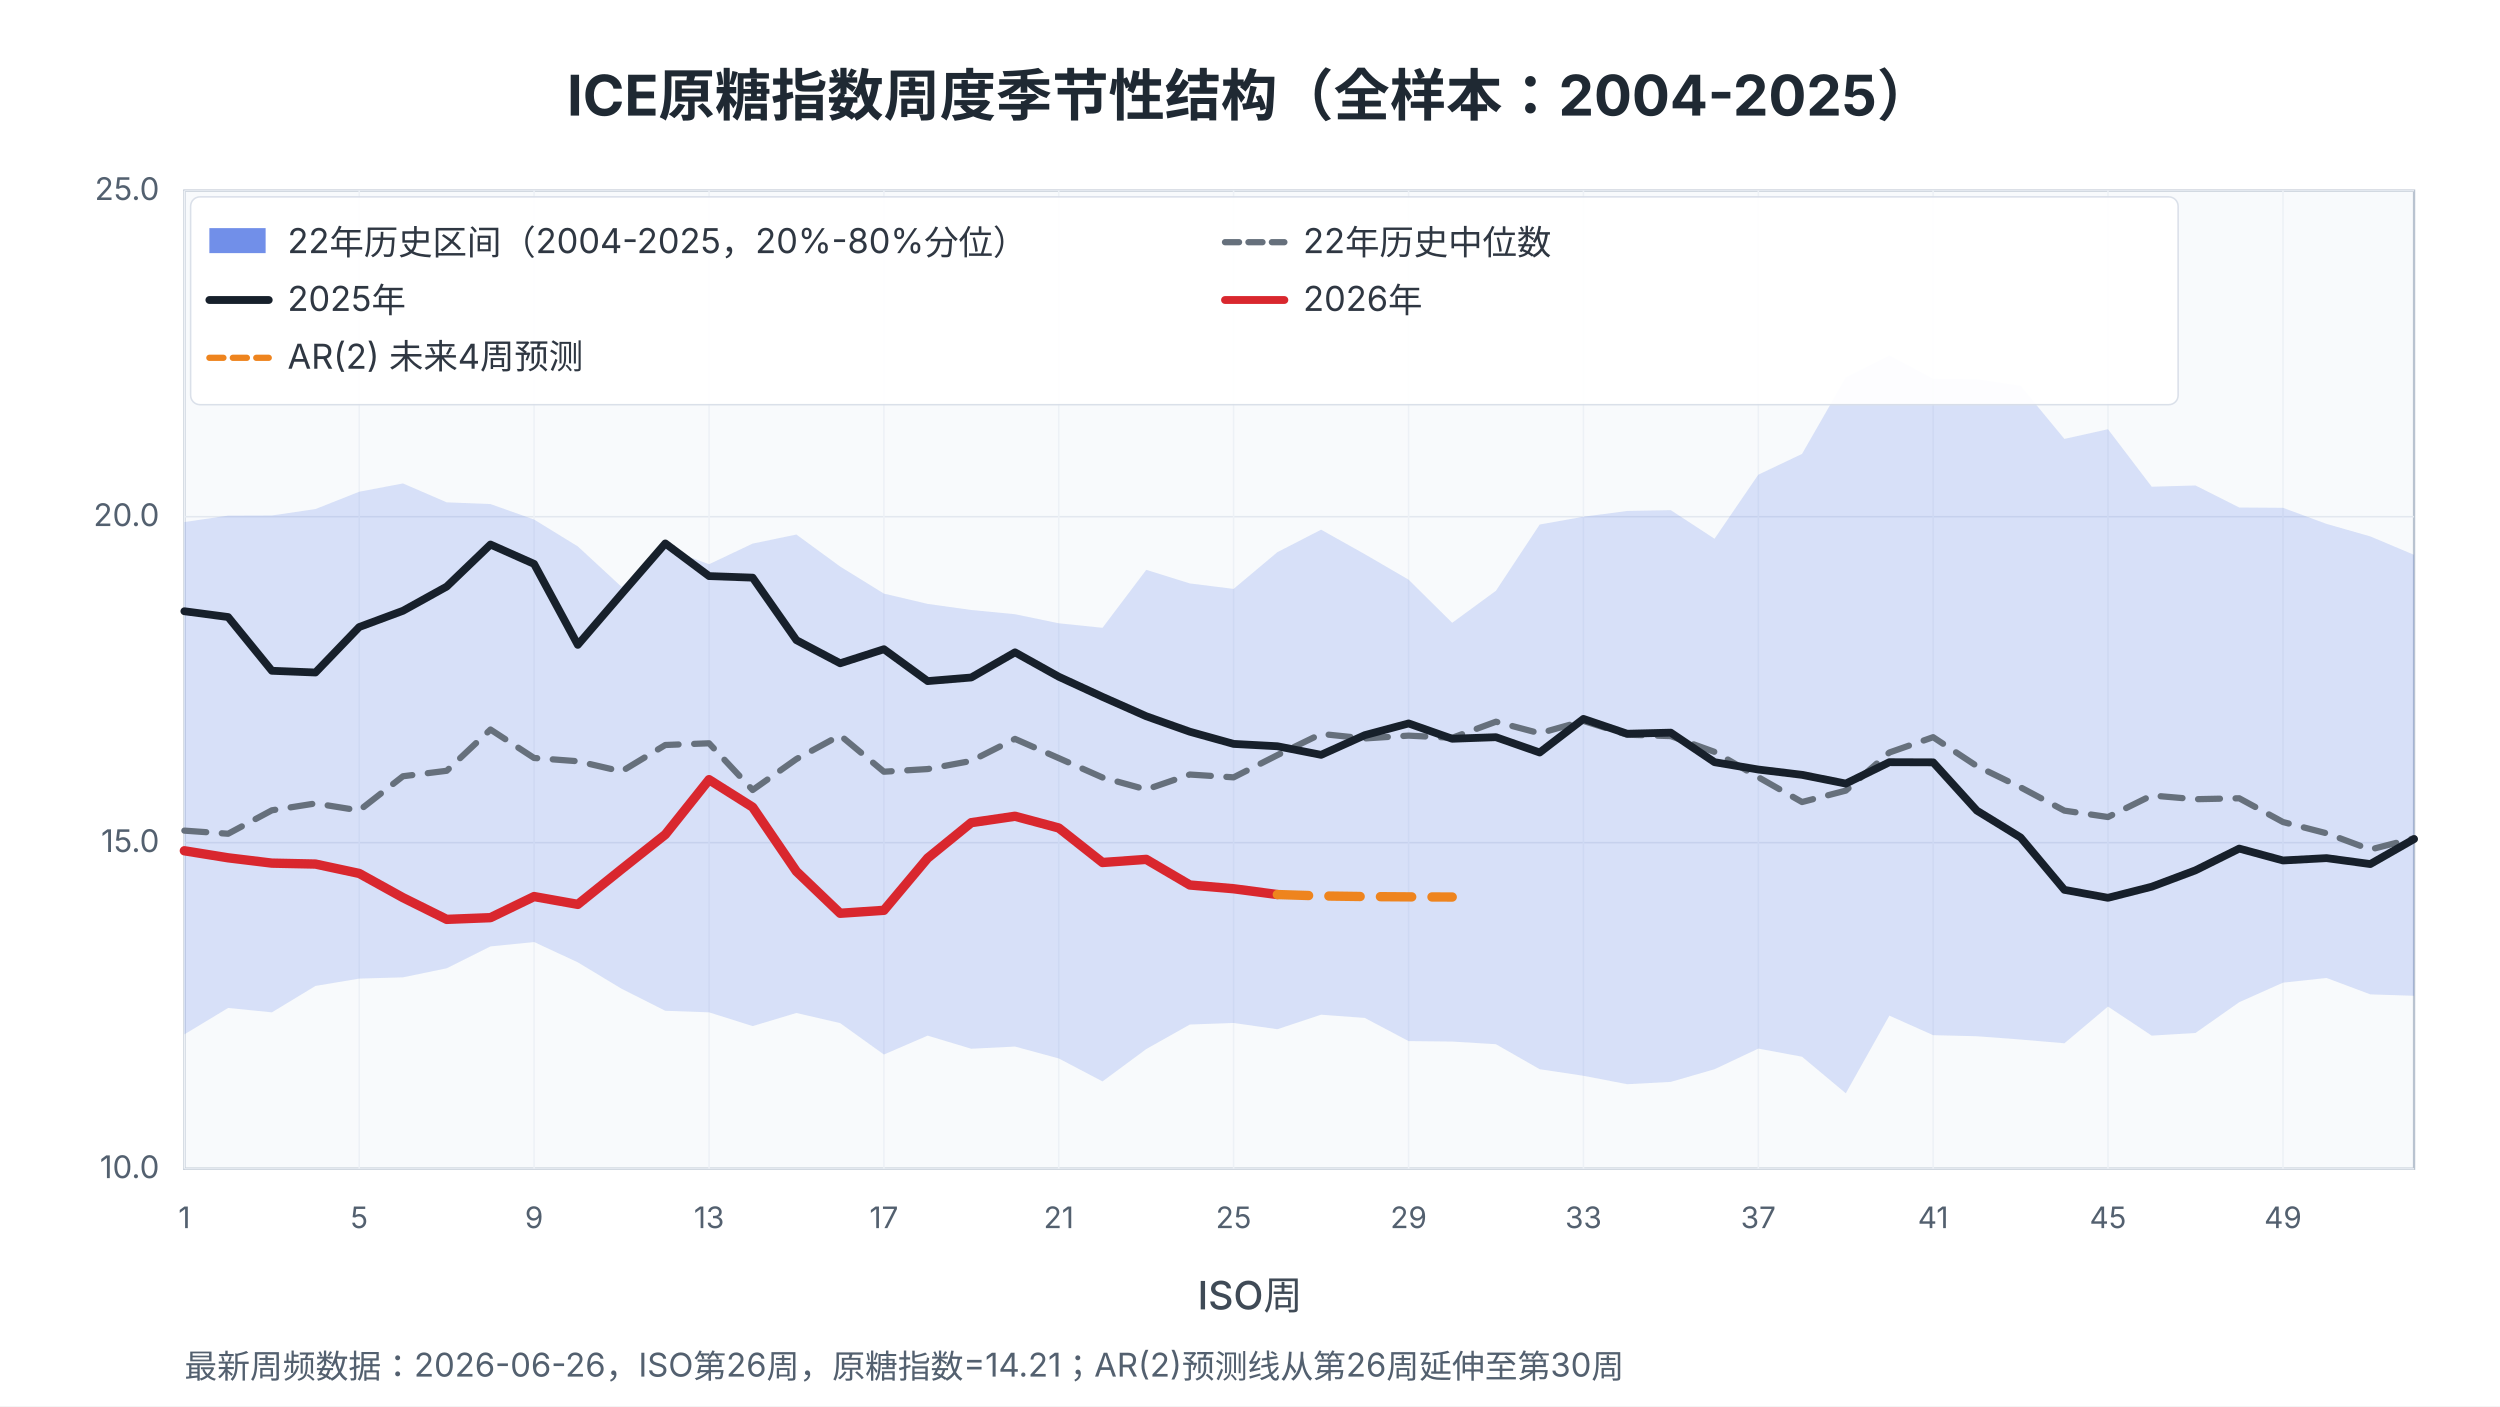
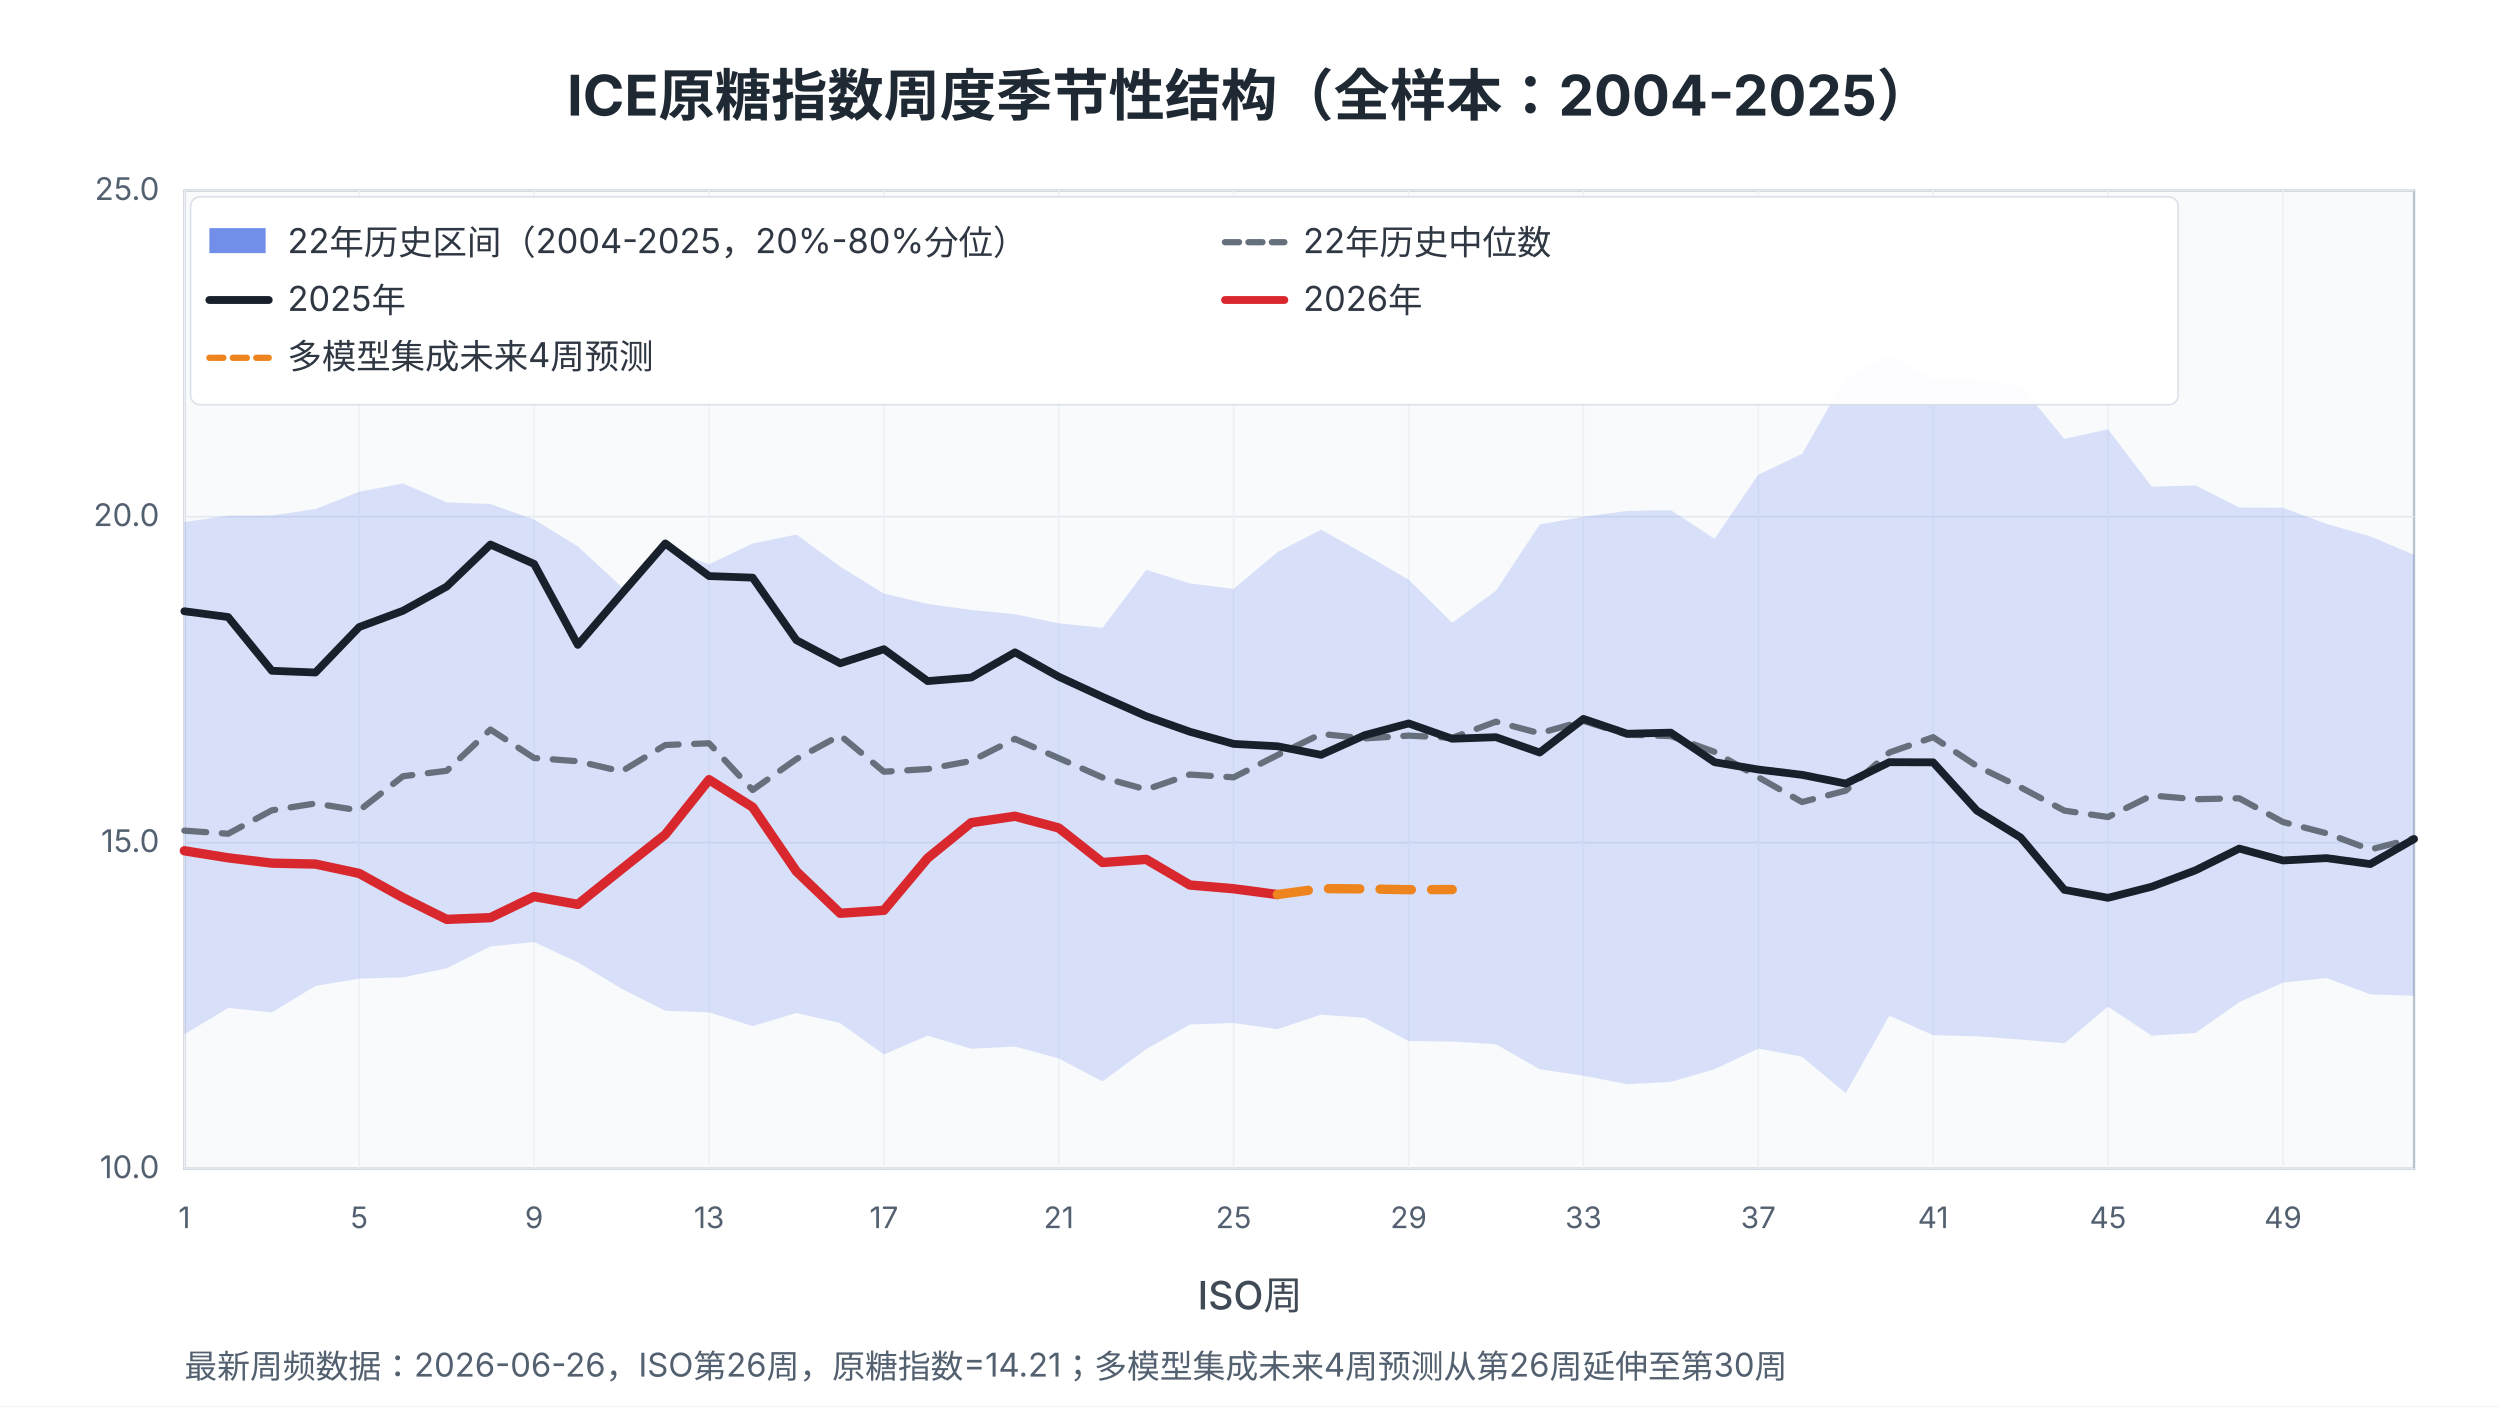
<svg xmlns="http://www.w3.org/2000/svg" width="1600" height="900" viewBox="0 0 1600 900" role="img" aria-label="ICE原糖指数周度季节性结构（全样本：2004-2025）">
  <style>
text{font-family:-apple-system,BlinkMacSystemFont,'PingFang SC','Hiragino Sans GB','Microsoft YaHei',sans-serif;letter-spacing:0}
.grid{stroke:#e3e8ef;stroke-width:1}.minor{stroke:#edf1f6;stroke-width:1}
.axis{stroke:#b9c3d0;stroke-width:1.5}.line{fill:none;stroke-linecap:round;stroke-linejoin:round}
</style>
  <rect width="1600" height="900" fill="#ffffff" />
  <text x="800.0" y="74.0" font-size="36" fill="#1f2933" text-anchor="middle" font-weight="680">ICE原糖指数周度季节性结构（全样本：2004-2025）</text>
  <rect x="118" y="122" width="1427" height="626" rx="0" fill="#f8fafc" stroke="#b9c3d0" stroke-width="1.5" />
  <line class="grid" x1="118" y1="748.0" x2="1545" y2="748.0" />
  <text x="102.0" y="754.0" font-size="20" fill="#53606f" text-anchor="end" font-weight="400">10.0</text>
  <line class="grid" x1="118" y1="539.3" x2="1545" y2="539.3" />
  <text x="102.0" y="545.3" font-size="20" fill="#53606f" text-anchor="end" font-weight="400">15.0</text>
  <line class="grid" x1="118" y1="330.7" x2="1545" y2="330.7" />
  <text x="102.0" y="336.7" font-size="20" fill="#53606f" text-anchor="end" font-weight="400">20.0</text>
  <line class="grid" x1="118" y1="122.0" x2="1545" y2="122.0" />
  <text x="102.0" y="128.0" font-size="20" fill="#53606f" text-anchor="end" font-weight="400">25.0</text>
  <line class="minor" x1="118.0" y1="122" x2="118.0" y2="748" />
  <text x="118.0" y="786.0" font-size="19" fill="#53606f" text-anchor="middle" font-weight="400">1</text>
  <line class="minor" x1="229.9" y1="122" x2="229.9" y2="748" />
  <text x="229.9" y="786.0" font-size="19" fill="#53606f" text-anchor="middle" font-weight="400">5</text>
  <line class="minor" x1="341.8" y1="122" x2="341.8" y2="748" />
  <text x="341.8" y="786.0" font-size="19" fill="#53606f" text-anchor="middle" font-weight="400">9</text>
  <line class="minor" x1="453.8" y1="122" x2="453.8" y2="748" />
  <text x="453.8" y="786.0" font-size="19" fill="#53606f" text-anchor="middle" font-weight="400">13</text>
  <line class="minor" x1="565.7" y1="122" x2="565.7" y2="748" />
  <text x="565.7" y="786.0" font-size="19" fill="#53606f" text-anchor="middle" font-weight="400">17</text>
  <line class="minor" x1="677.6" y1="122" x2="677.6" y2="748" />
  <text x="677.6" y="786.0" font-size="19" fill="#53606f" text-anchor="middle" font-weight="400">21</text>
  <line class="minor" x1="789.5" y1="122" x2="789.5" y2="748" />
  <text x="789.5" y="786.0" font-size="19" fill="#53606f" text-anchor="middle" font-weight="400">25</text>
  <line class="minor" x1="901.5" y1="122" x2="901.5" y2="748" />
  <text x="901.5" y="786.0" font-size="19" fill="#53606f" text-anchor="middle" font-weight="400">29</text>
  <line class="minor" x1="1013.4" y1="122" x2="1013.4" y2="748" />
  <text x="1013.4" y="786.0" font-size="19" fill="#53606f" text-anchor="middle" font-weight="400">33</text>
  <line class="minor" x1="1125.3" y1="122" x2="1125.3" y2="748" />
  <text x="1125.3" y="786.0" font-size="19" fill="#53606f" text-anchor="middle" font-weight="400">37</text>
  <line class="minor" x1="1237.2" y1="122" x2="1237.2" y2="748" />
  <text x="1237.2" y="786.0" font-size="19" fill="#53606f" text-anchor="middle" font-weight="400">41</text>
  <line class="minor" x1="1349.1" y1="122" x2="1349.1" y2="748" />
  <text x="1349.1" y="786.0" font-size="19" fill="#53606f" text-anchor="middle" font-weight="400">45</text>
  <line class="minor" x1="1461.1" y1="122" x2="1461.1" y2="748" />
  <text x="1461.1" y="786.0" font-size="19" fill="#53606f" text-anchor="middle" font-weight="400">49</text>
  <text x="800.0" y="838.0" font-size="25" fill="#3f4a56" text-anchor="middle" font-weight="520">ISO周</text>
  <polygon points="118.0,334.1 146.0,330.0 174.0,329.9 201.9,325.8 229.9,314.7 257.9,309.4 285.9,321.5 313.9,322.6 341.8,332.5 369.8,349.7 397.8,375.6 425.8,350.9 453.8,361.1 481.7,347.9 509.7,342.1 537.7,362.6 565.7,379.9 593.7,386.5 621.6,390.4 649.6,393.1 677.6,398.9 705.6,401.8 733.6,364.7 761.5,373.4 789.5,376.9 817.5,353.4 845.5,339.0 873.5,354.7 901.5,371.0 929.4,398.6 957.4,378.1 985.4,335.7 1013.4,330.7 1041.4,327.0 1069.3,326.5 1097.3,344.8 1125.3,303.8 1153.3,290.5 1181.3,241.7 1209.2,227.6 1237.2,242.5 1265.2,242.8 1293.2,247.0 1321.2,280.9 1349.1,274.7 1377.1,311.5 1405.1,310.7 1433.1,324.8 1461.1,325.0 1489.0,335.3 1517.0,343.3 1545.0,355.1 1545.0,637.3 1517.0,636.4 1489.0,625.9 1461.1,628.9 1433.1,641.4 1405.1,661.1 1377.1,662.8 1349.1,644.2 1321.2,667.7 1293.2,665.3 1265.2,663.2 1237.2,662.5 1209.2,650.0 1181.3,699.7 1153.3,676.3 1125.3,671.1 1097.3,684.3 1069.3,692.4 1041.4,693.9 1013.4,688.5 985.4,684.3 957.4,668.3 929.4,666.6 901.5,666.3 873.5,651.5 845.5,649.4 817.5,658.7 789.5,654.7 761.5,655.7 733.6,671.4 705.6,692.1 677.6,677.4 649.6,669.8 621.6,671.2 593.7,662.8 565.7,674.9 537.7,654.8 509.7,648.3 481.7,656.7 453.8,647.9 425.8,646.9 397.8,632.8 369.8,615.9 341.8,602.9 313.9,605.7 285.9,619.7 257.9,625.5 229.9,626.3 201.9,631.0 174.0,647.9 146.0,645.1 118.0,662.0" fill="#4169e1" opacity="0.18" />
  <path class="line" d="M 118.0 531.6 L 146.0 533.6 L 174.0 518.6 L 201.9 514.2 L 229.9 518.7 L 257.9 496.8 L 285.9 493.3 L 313.9 466.9 L 341.8 485.1 L 369.8 487.2 L 397.8 493.7 L 425.8 476.8 L 453.8 475.7 L 481.7 505.6 L 509.7 485.8 L 537.7 470.6 L 565.7 493.9 L 593.7 492.2 L 621.6 487.0 L 649.6 472.9 L 677.6 485.2 L 705.6 497.6 L 733.6 505.3 L 761.5 495.7 L 789.5 497.5 L 817.5 483.3 L 845.5 469.7 L 873.5 472.6 L 901.5 470.8 L 929.4 472.2 L 957.4 461.9 L 985.4 469.3 L 1013.4 461.4 L 1041.4 470.2 L 1069.3 471.1 L 1097.3 481.2 L 1125.3 497.4 L 1153.3 513.3 L 1181.3 506.0 L 1209.2 481.6 L 1237.2 471.8 L 1265.2 490.3 L 1293.2 503.9 L 1321.2 518.8 L 1349.1 522.9 L 1377.1 509.1 L 1405.1 511.5 L 1433.1 510.9 L 1461.1 526.1 L 1489.0 533.3 L 1517.0 543.7 L 1545.0 536.5" stroke="#66707c" stroke-width="4" stroke-dasharray="14 10" />
  <path class="line" d="M 118.0 391.2 L 146.0 394.9 L 174.0 429.3 L 201.9 430.4 L 229.9 401.3 L 257.9 390.9 L 285.9 375.4 L 313.9 348.5 L 341.8 360.9 L 369.8 412.7 L 397.8 380.1 L 425.8 347.8 L 453.8 368.7 L 481.7 369.7 L 509.7 409.7 L 537.7 424.5 L 565.7 415.5 L 593.7 435.9 L 621.6 433.6 L 649.6 417.5 L 677.6 433.1 L 705.6 446.0 L 733.6 458.4 L 761.5 468.3 L 789.5 476.1 L 817.5 477.6 L 845.5 483.1 L 873.5 470.5 L 901.5 463.0 L 929.4 472.8 L 957.4 471.8 L 985.4 481.6 L 1013.4 460.1 L 1041.4 469.6 L 1069.3 468.9 L 1097.3 487.8 L 1125.3 492.5 L 1153.3 495.9 L 1181.3 501.5 L 1209.2 487.8 L 1237.2 487.9 L 1265.2 518.8 L 1293.2 536.0 L 1321.2 569.5 L 1349.1 574.6 L 1377.1 567.5 L 1405.1 557.0 L 1433.1 543.1 L 1461.1 550.7 L 1489.0 549.2 L 1517.0 553.0 L 1545.0 537.0" stroke="#17202b" stroke-width="5" />
  <path class="line" d="M 118.0 544.5 L 146.0 549.0 L 174.0 552.4 L 201.9 553.0 L 229.9 559.0 L 257.9 574.5 L 285.9 588.4 L 313.9 587.3 L 341.8 573.8 L 369.8 578.8 L 397.8 556.3 L 425.8 534.1 L 453.8 499.0 L 481.7 516.6 L 509.7 557.7 L 537.7 584.5 L 565.7 582.6 L 593.7 549.2 L 621.6 526.5 L 649.6 522.4 L 677.6 529.9 L 705.6 552.0 L 733.6 550.0 L 761.5 566.4 L 789.5 568.8 L 817.5 572.5" stroke="#d9272e" stroke-width="6" />
-   <path class="line" d="M 817.5 572.5 L 845.5 573.4 L 873.5 573.8 L 901.5 574.0 L 929.4 574.1" stroke="#ee841e" stroke-width="6" stroke-dasharray="20 13" />
+   <path class="line" d="M 817.5 572.5 L 845.5 568.7 L 873.5 568.9 L 901.5 569.4 L 929.4 569.3" stroke="#ee841e" stroke-width="6" stroke-dasharray="20 13" />
  <rect x="122" y="126" width="1272" height="133" rx="6" fill="#ffffff" opacity="0.94" stroke="#d8dee8" />
  <rect x="134" y="146" width="36" height="16" fill="#4169e1" opacity="0.75" />
  <text x="184.0" y="162.0" font-size="22" fill="#2f3742" text-anchor="start" font-weight="430">22年历史区间（2004-2025，20%-80%分位）</text>
  <line x1="784" y1="155" x2="822" y2="155" stroke="#66707c" stroke-width="4" stroke-dasharray="9 6" stroke-linecap="round" />
  <text x="834.0" y="162.0" font-size="22" fill="#2f3742" text-anchor="start" font-weight="430">22年历史中位数</text>
  <line x1="134" y1="192" x2="172" y2="192" stroke="#17202b" stroke-width="5" stroke-linecap="round" />
  <text x="184.0" y="199.0" font-size="22" fill="#2f3742" text-anchor="start" font-weight="430">2025年</text>
  <line x1="784" y1="192" x2="822" y2="192" stroke="#d9272e" stroke-width="5" stroke-linecap="round" />
  <text x="834.0" y="199.0" font-size="22" fill="#2f3742" text-anchor="start" font-weight="430">2026年</text>
  <line x1="134" y1="229" x2="172" y2="229" stroke="#ee841e" stroke-width="4" stroke-dasharray="9 6" stroke-linecap="round" />
-   <text x="184.0" y="236.0" font-size="22" fill="#2f3742" text-anchor="start" font-weight="430">AR(2) 未来4周预测</text>
-   <text x="118.0" y="882.0" font-size="21" fill="#53606f" text-anchor="start" font-weight="400">最新周频数据：2026-06-26，ISO第26周，原糖指数=14.21；AR(2)预测线从第26周延伸至第30周</text>
+   <text x="184.0" y="236.0" font-size="22" fill="#2f3742" text-anchor="start" font-weight="430">多模型集成未来4周预测</text>
+   <text x="118.0" y="882.0" font-size="21" fill="#53606f" text-anchor="start" font-weight="400">最新周频数据：2026-06-26，ISO第26周，原糖指数=14.21；多模型集成未来4周预测从第26周延伸至第30周</text>
</svg>
